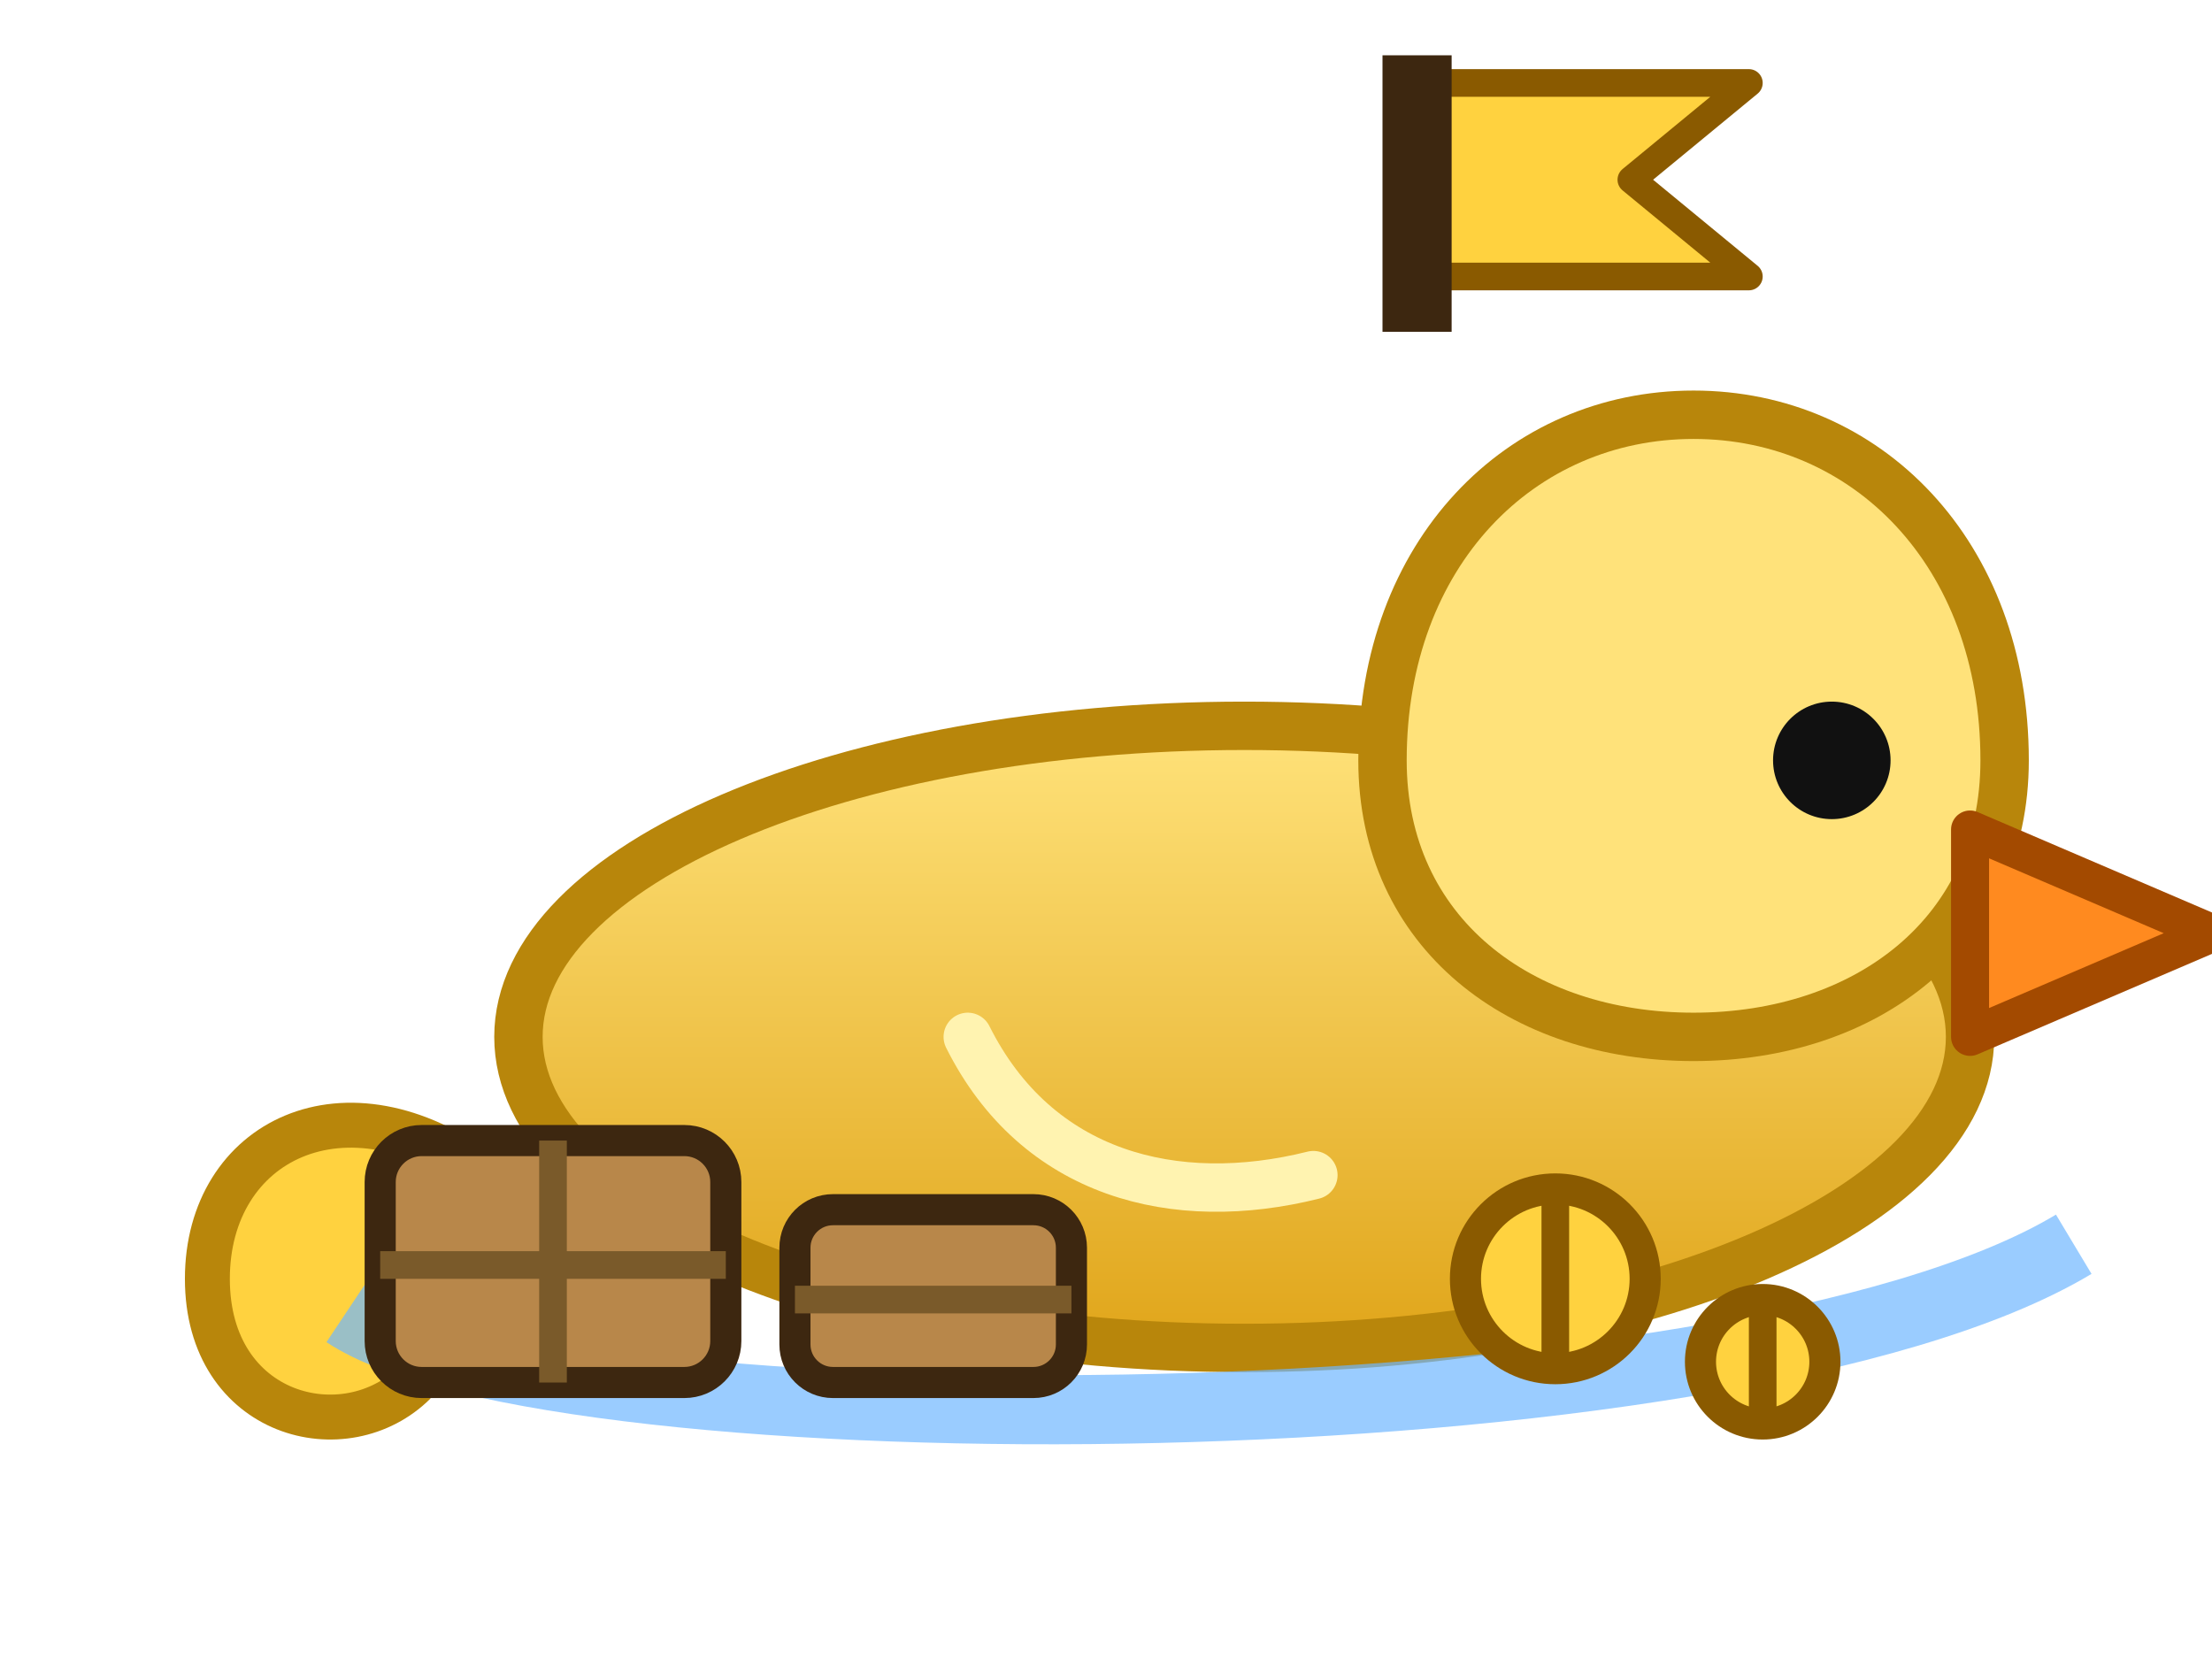
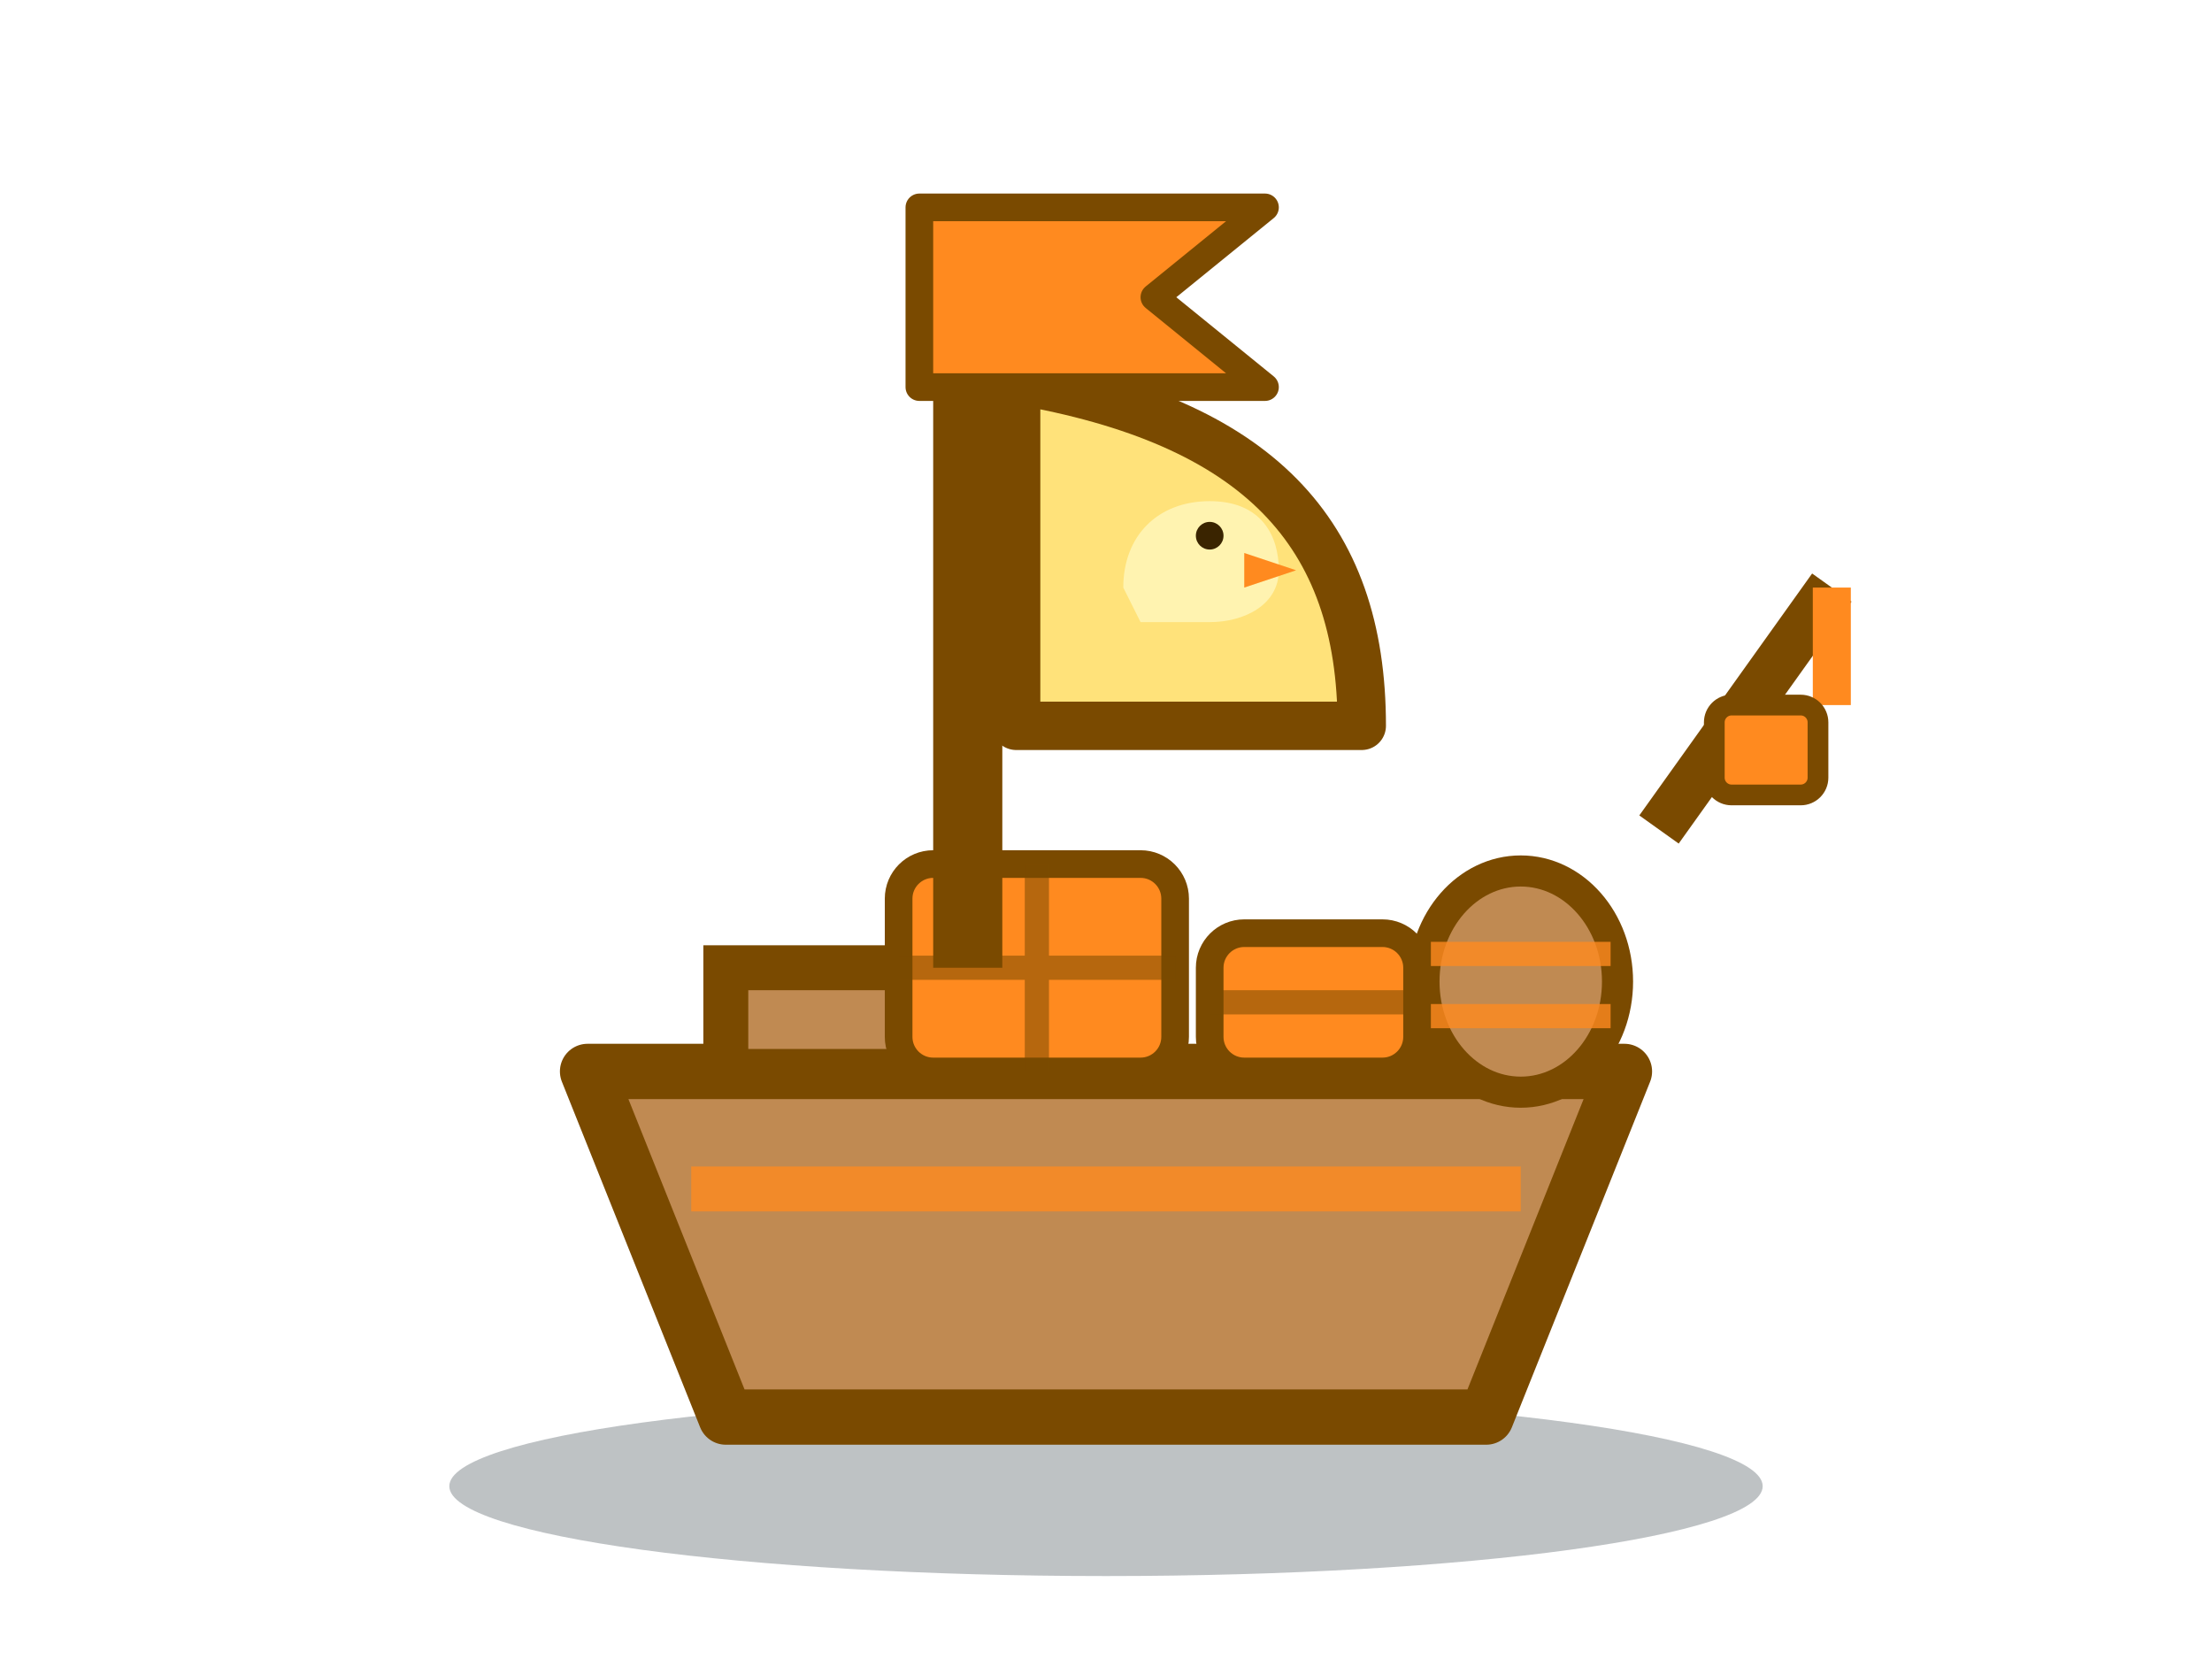
<svg xmlns="http://www.w3.org/2000/svg" viewBox="0 0 64 48" width="256" height="192">
-   <defs>
-     <linearGradient id="s" x1="0" y1="0" x2="0" y2="1">
-       <stop offset="0" stop-color="#ffe27a" />
-       <stop offset="1" stop-color="#e0a51a" />
-     </linearGradient>
-   </defs>
-   <ellipse cx="36" cy="30" rx="21" ry="9" fill="url(#s)" stroke="#b8860b" stroke-width="1.4" />
-   <path d="M40 22c0-6 4-10 9-10s9 4 9 10c0 5-4 8-9 8s-9-3-9-8z" fill="#ffe27a" stroke="#b8860b" stroke-width="1.4" />
-   <path d="M57 24l7 3-7 3z" fill="#ff8a1f" stroke="#a34a00" stroke-width="1.1" stroke-linejoin="round" />
-   <circle cx="53" cy="22" r="1.7" fill="#111" />
-   <path d="M14 34c-4-3-8-1-8 3s4 5 6 3" fill="#ffd23f" stroke="#b8860b" stroke-width="1.3" />
-   <path d="M28 30c2 4 6 5 10 4" stroke="#fff3b0" stroke-width="1.4" fill="none" stroke-linecap="round" />
-   <path d="M10 38c6 4 40 4 50-2" stroke="#6fb7ff" stroke-width="2" fill="none" opacity=".7" />
-   <g stroke="#3d2710" stroke-width=".9" stroke-linejoin="round">
-     <g fill="#b8874a">
-       <rect x="11" y="33" width="10" height="7" rx="1.2" />
-       <rect x="23" y="35" width="8" height="5" rx="1.1" />
-     </g>
-     <g fill="none" stroke="#7a5a2a" stroke-width=".8">
-       <path d="M11 36.6h10M16 33v7M23 37.6h8" />
-     </g>
-     <g fill="#ffd23f" stroke="#8a5a00">
-       <circle cx="45" cy="37" r="2.6" />
-       <circle cx="51" cy="39.4" r="1.8" />
-     </g>
-     <path d="M45 34.4v5.2M51 37.6v3.6" stroke="#8a5a00" stroke-width=".8" fill="none" />
-     <path d="M40.6 2.4h10l-3.4 2.8 3.4 2.8h-10z" fill="#ffd23f" stroke="#8a5a00" stroke-width=".8" />
-     <path d="M40 1.6h2v8h-2z" fill="#3d2710" stroke="none" />
+   <ellipse cx="32" cy="43" rx="19" ry="2.6" fill="#04121c" opacity=".26" />
+   <path d="M17 31h30l-4 10H21z" fill="#c08a52" stroke="#7a4a00" stroke-width="1.6" stroke-linejoin="round" />
+   <path d="M20 34.4h24" stroke="#ff8a1f" stroke-width="1.3" opacity=".8" />
+   <path d="M21 31v-3h8v3z" fill="#c08a52" stroke="#7a4a00" stroke-width="1.3" />
+   <g fill="#ff8a1f" stroke="#7a4a00" stroke-width=".8">
+     <rect x="26" y="25" width="8" height="6" rx="1" />
+     <rect x="35" y="27" width="6" height="4" rx="1" />
  </g>
+   <path d="M26 28h8M30 25v6M35 29h6" stroke="#7a4a00" stroke-width=".7" opacity=".55" fill="none" />
+   <ellipse cx="44" cy="28.4" rx="2.8" ry="3.2" fill="#c08a52" stroke="#7a4a00" stroke-width=".9" />
+   <path d="M41.4 27.6h5.2M41.4 29.4h5.2" stroke="#ff8a1f" stroke-width=".7" opacity=".8" />
+   <rect x="27" y="9" width="2" height="19" fill="#7a4a00" />
+   <path d="M29.4 11c7 1.2 10 4.4 10 10h-10z" fill="#ffe27a" stroke="#7a4a00" stroke-width="1.4" stroke-linejoin="round" />
+   <g transform="translate(31 13) scale(.5)">
+     <path d="M3 8c0-3 2-5 5-5s4 2 4 4-2 3-4 3H4z" fill="#fff3b0" />
+     <path d="M10 6l3 1-3 1z" fill="#ff8a1f" />
+     <circle cx="8" cy="5" r=".8" fill="#3a2400" />
+   </g>
+   <path d="M48 24l5-7" stroke="#7a4a00" stroke-width="1.4" />
+   <path d="M53 17v3.4" stroke="#ff8a1f" stroke-width="1.1" />
+   <rect x="49.6" y="20.4" width="3" height="2.6" rx=".5" fill="#ff8a1f" stroke="#7a4a00" stroke-width=".6" />
+   <path d="M26.6 6h10l-3.2 2.6 3.2 2.6h-10z" fill="#ff8a1f" stroke="#7a4a00" stroke-width=".8" stroke-linejoin="round" />
</svg>
